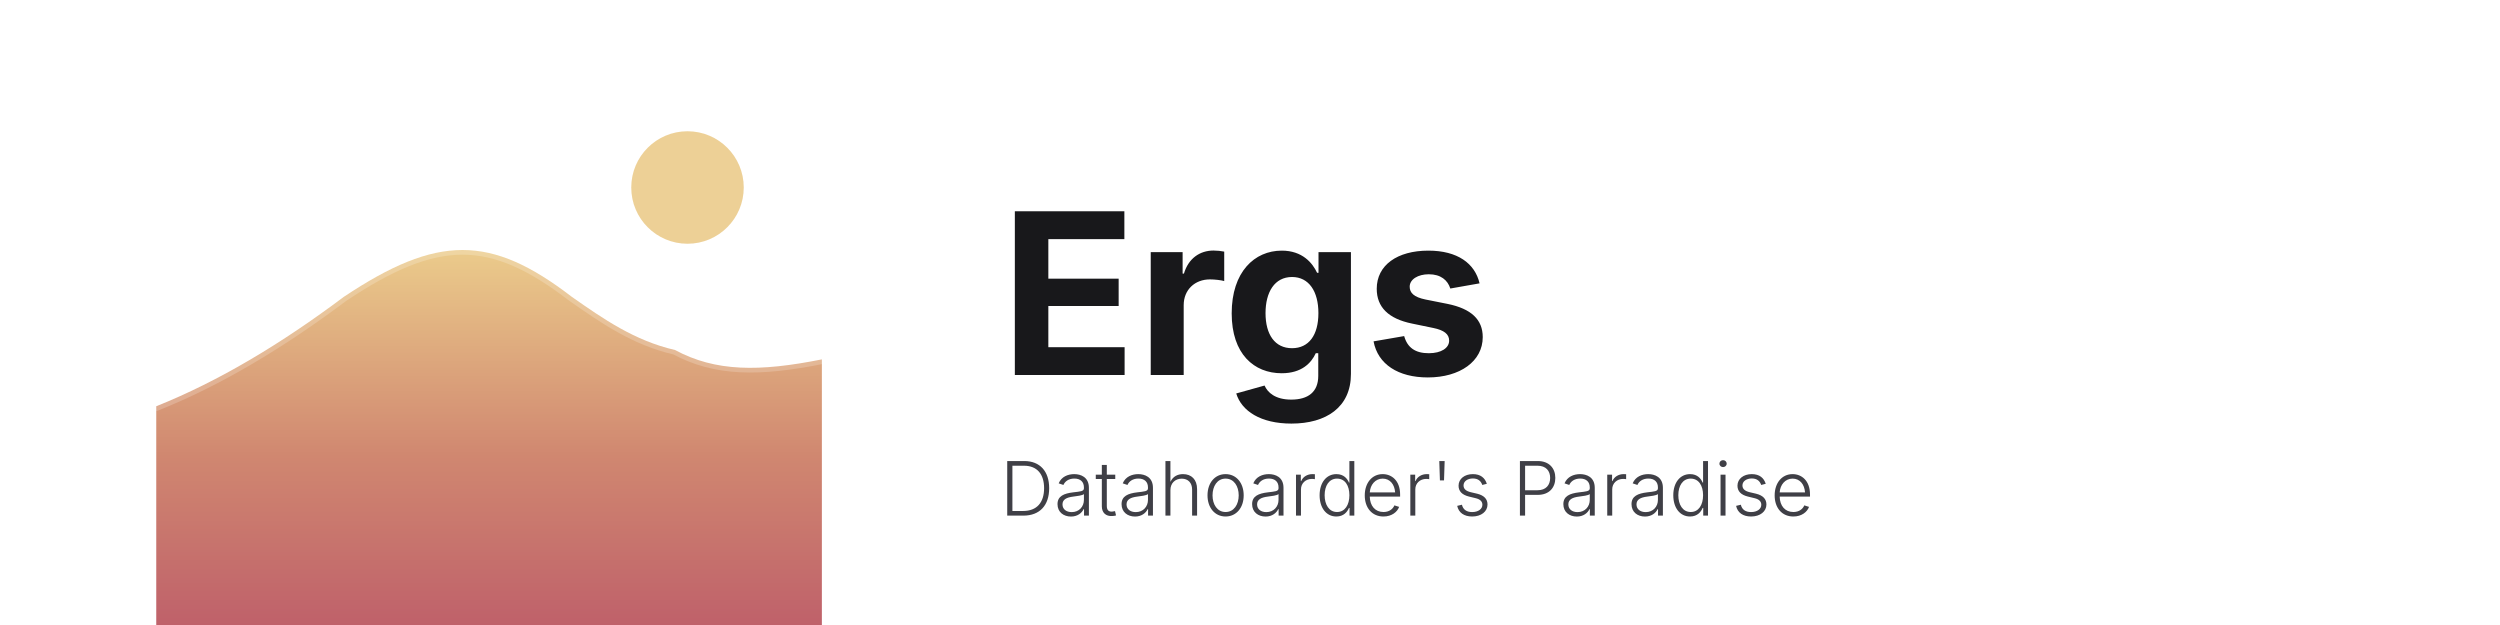
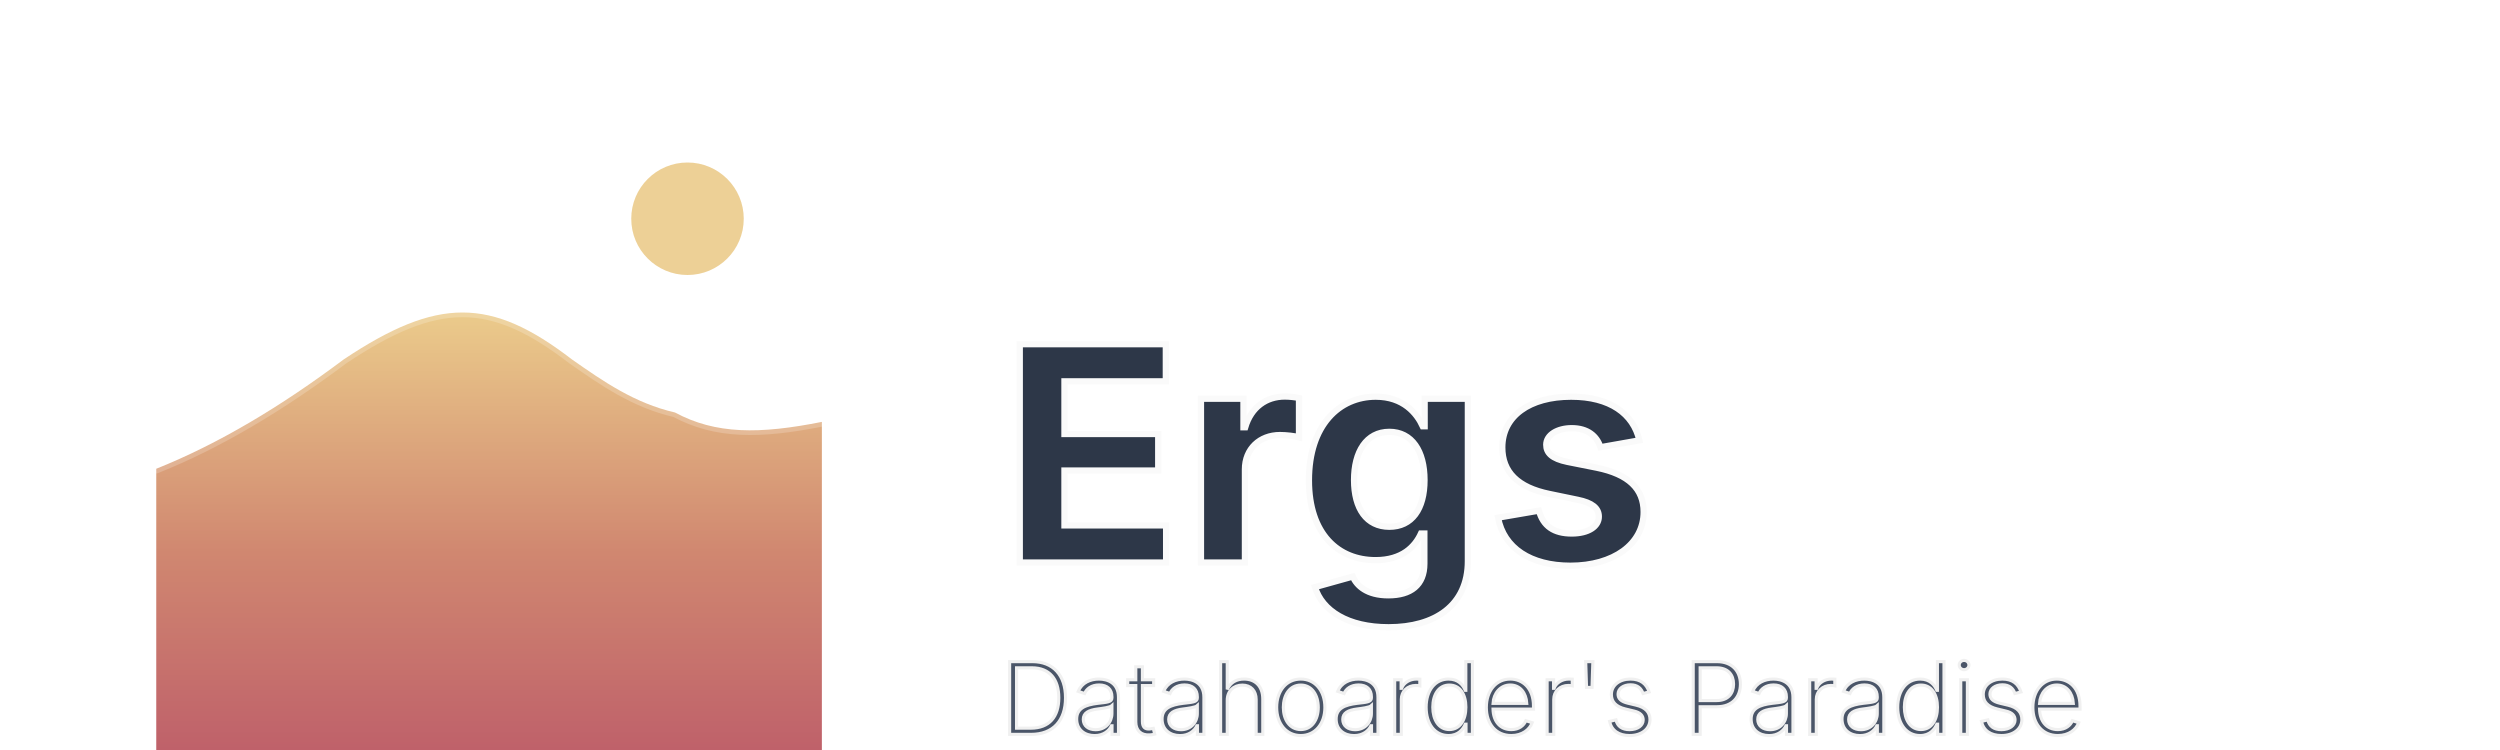
- <svg xmlns="http://www.w3.org/2000/svg" width="800" height="200" viewBox="0 0 800 200" role="img" aria-label="Ergs - Datahoarder's Paradise">
+ <svg xmlns="http://www.w3.org/2000/svg" width="800" height="240" viewBox="0 0 800 240" role="img" aria-label="Ergs - Datahoarder's Paradise">
  <defs>
    <linearGradient id="duneGrad" x1="0%" y1="0%" x2="0%" y2="100%">
      <stop offset="0%" stop-color="#ebcb8b" />
      <stop offset="55%" stop-color="#d08770" />
      <stop offset="100%" stop-color="#bf616a" />
    </linearGradient>
  </defs>
-   <path d="M50 130c20-8 40-20 60-35 30-20 47-20 73 0 10 7 20 14 33 17 13 7 27 7 47 3v85H50V130Z" fill="url(#duneGrad)" />
-   <path d="M50 130c20-8 40-20 60-35 30-20 47-20 73 0 10 7 20 14 33 17 13 7 27 7 47 3" fill="none" stroke="rgba(255,255,255,0.20)" stroke-width="3" stroke-linecap="round" />
-   <circle cx="220" cy="60" r="18" fill="#ebcb8b" opacity="0.9" />
-   <text x="320" y="120" font-family="system-ui, -apple-system, sans-serif" font-size="72" font-weight="700" fill="#18181b">Ergs</text>
-   <text x="320" y="165" font-family="system-ui, -apple-system, sans-serif" font-size="24" font-weight="300" fill="#3f3f46">Datahoarder's Paradise</text>
+   <path d="M50 150c20-8 40-20 60-35 30-20 47-20 73 0 10 7 20 14 33 17 13 7 27 7 47 3v105H50V150Z" fill="url(#duneGrad)" />
+   <path d="M50 150c20-8 40-20 60-35 30-20 47-20 73 0 10 7 20 14 33 17 13 7 27 7 47 3" fill="none" stroke="rgba(255,255,255,0.20)" stroke-width="3" stroke-linecap="round" />
+   <circle cx="220" cy="70" r="18" fill="#ebcb8b" opacity="0.9" />
+   <text x="320" y="180" font-family="system-ui, -apple-system, sans-serif" font-size="96" font-weight="700" fill="#2d3748" stroke="#fafafa" stroke-width="2">Ergs</text>
+   <text x="320" y="235" font-family="system-ui, -apple-system, sans-serif" font-size="32" font-weight="300" fill="#4a5568" stroke="#f0f0f0" stroke-width="1">Datahoarder's Paradise</text>
</svg>
